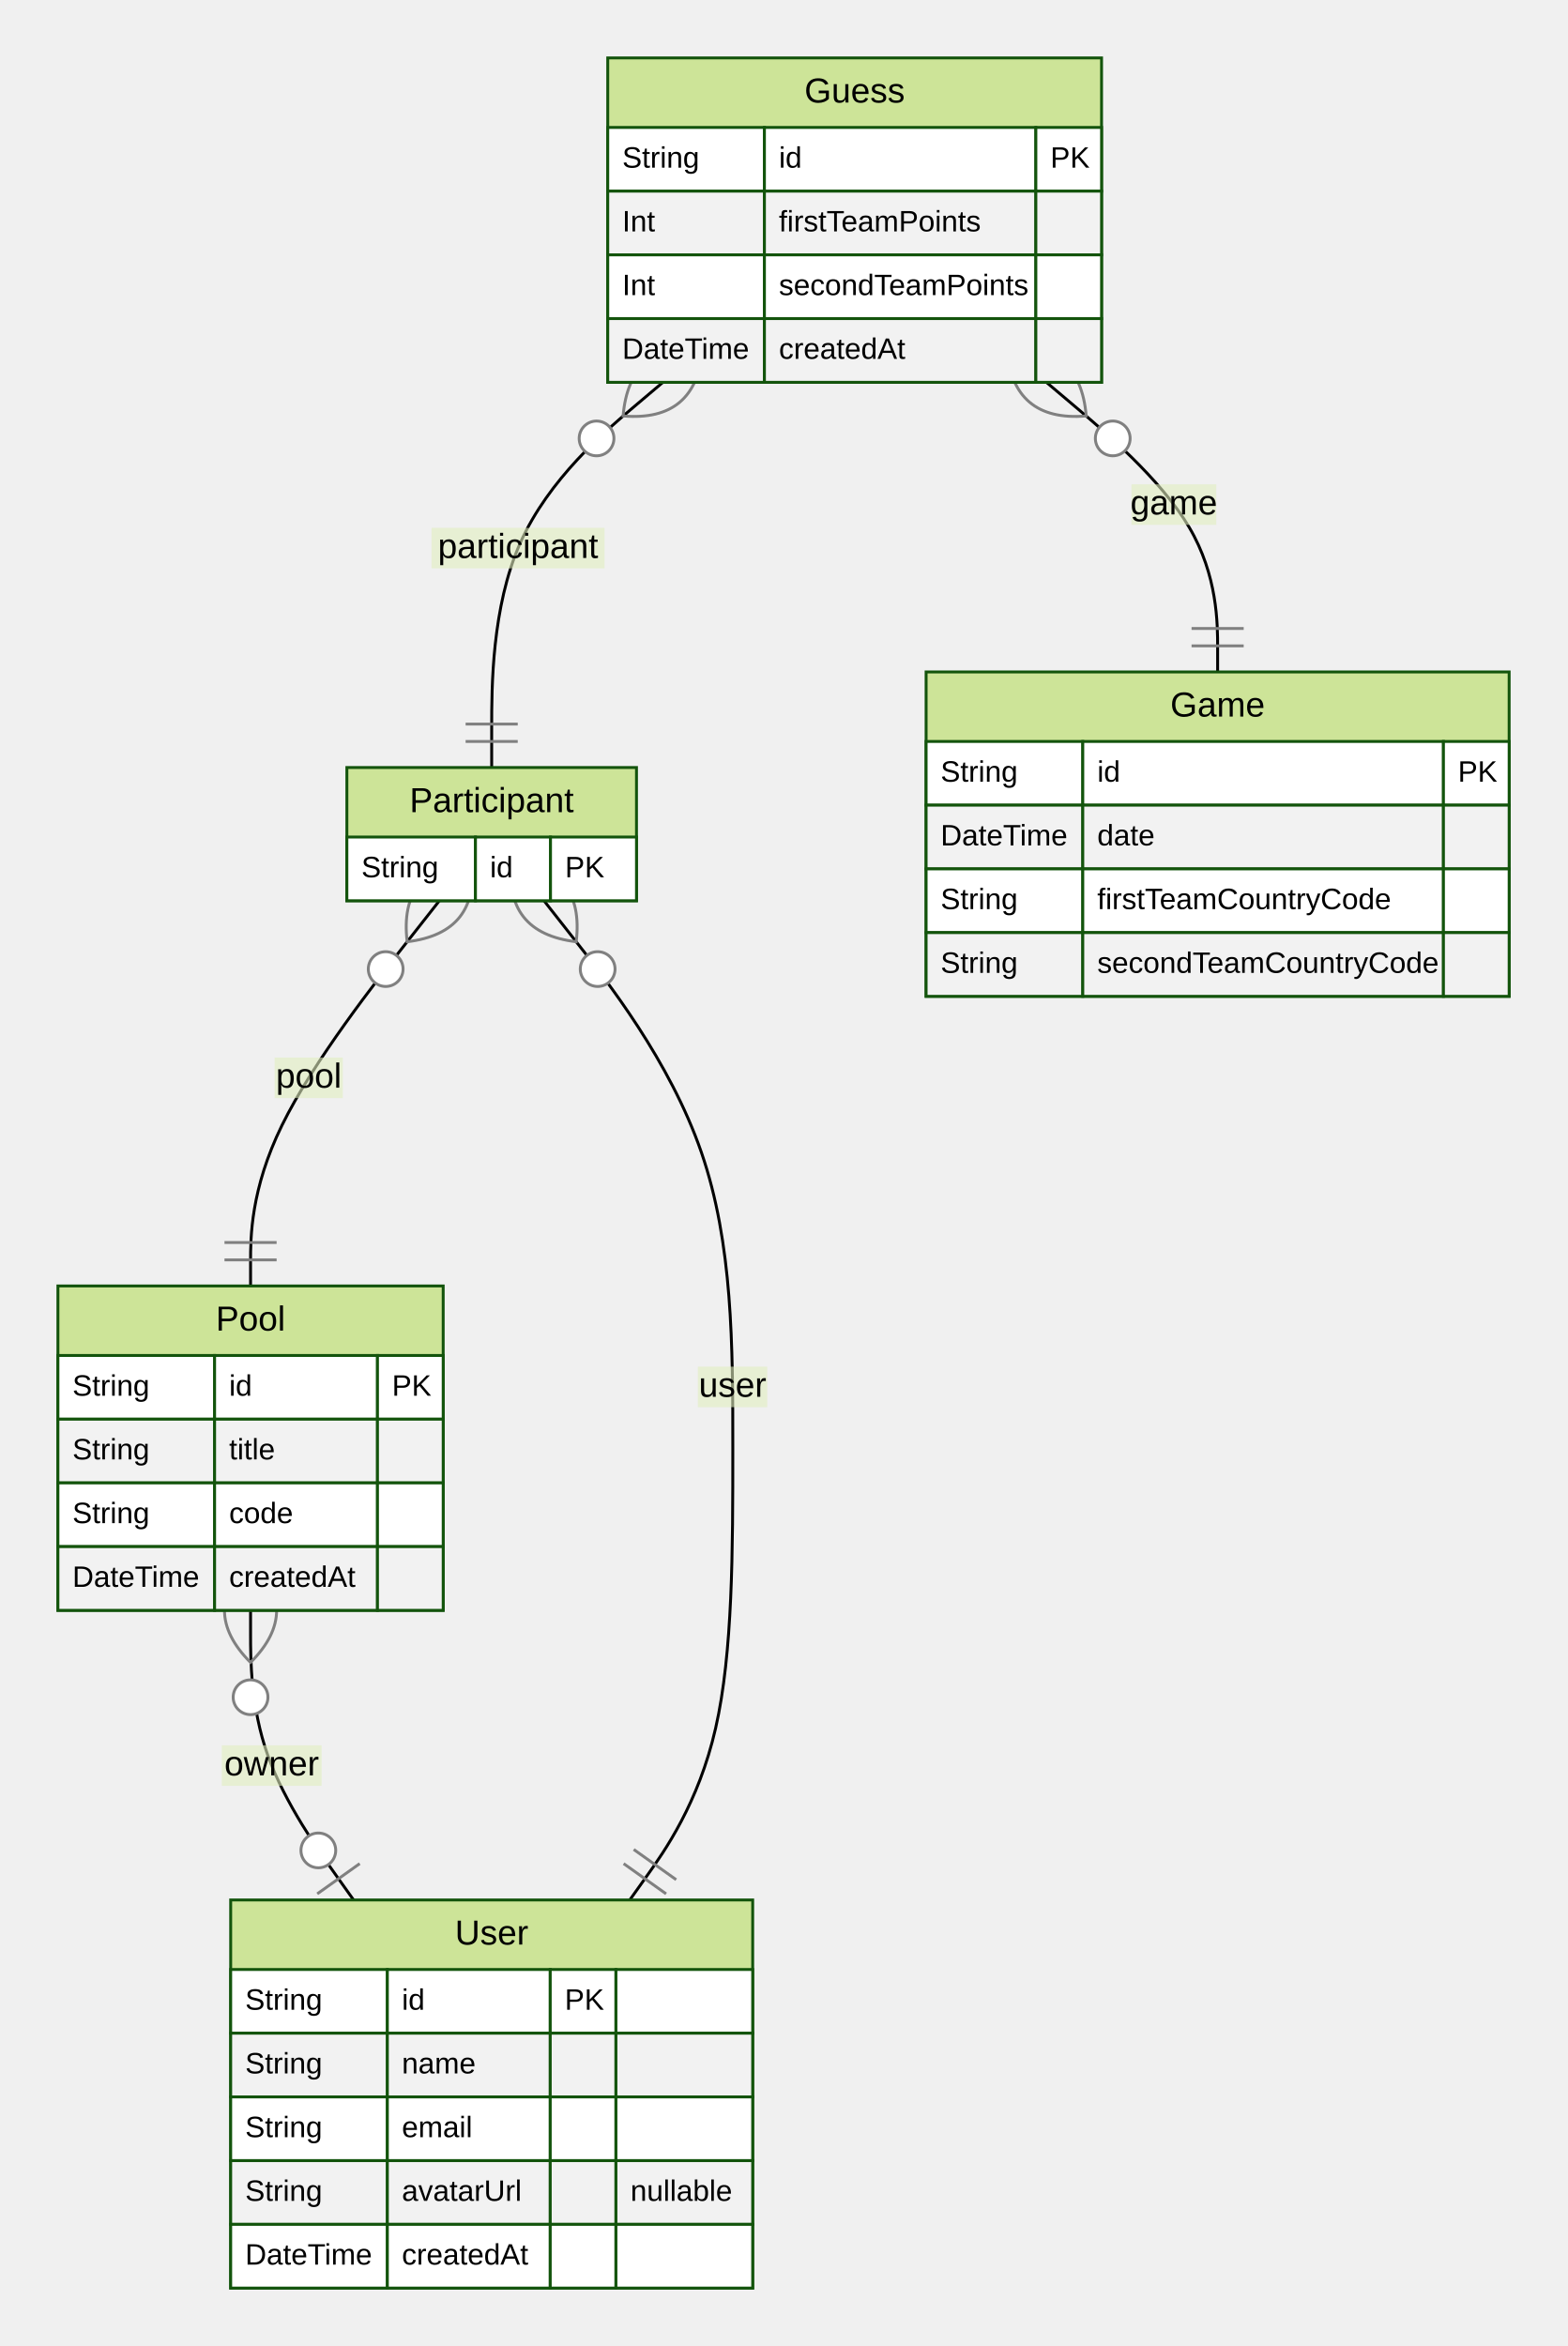
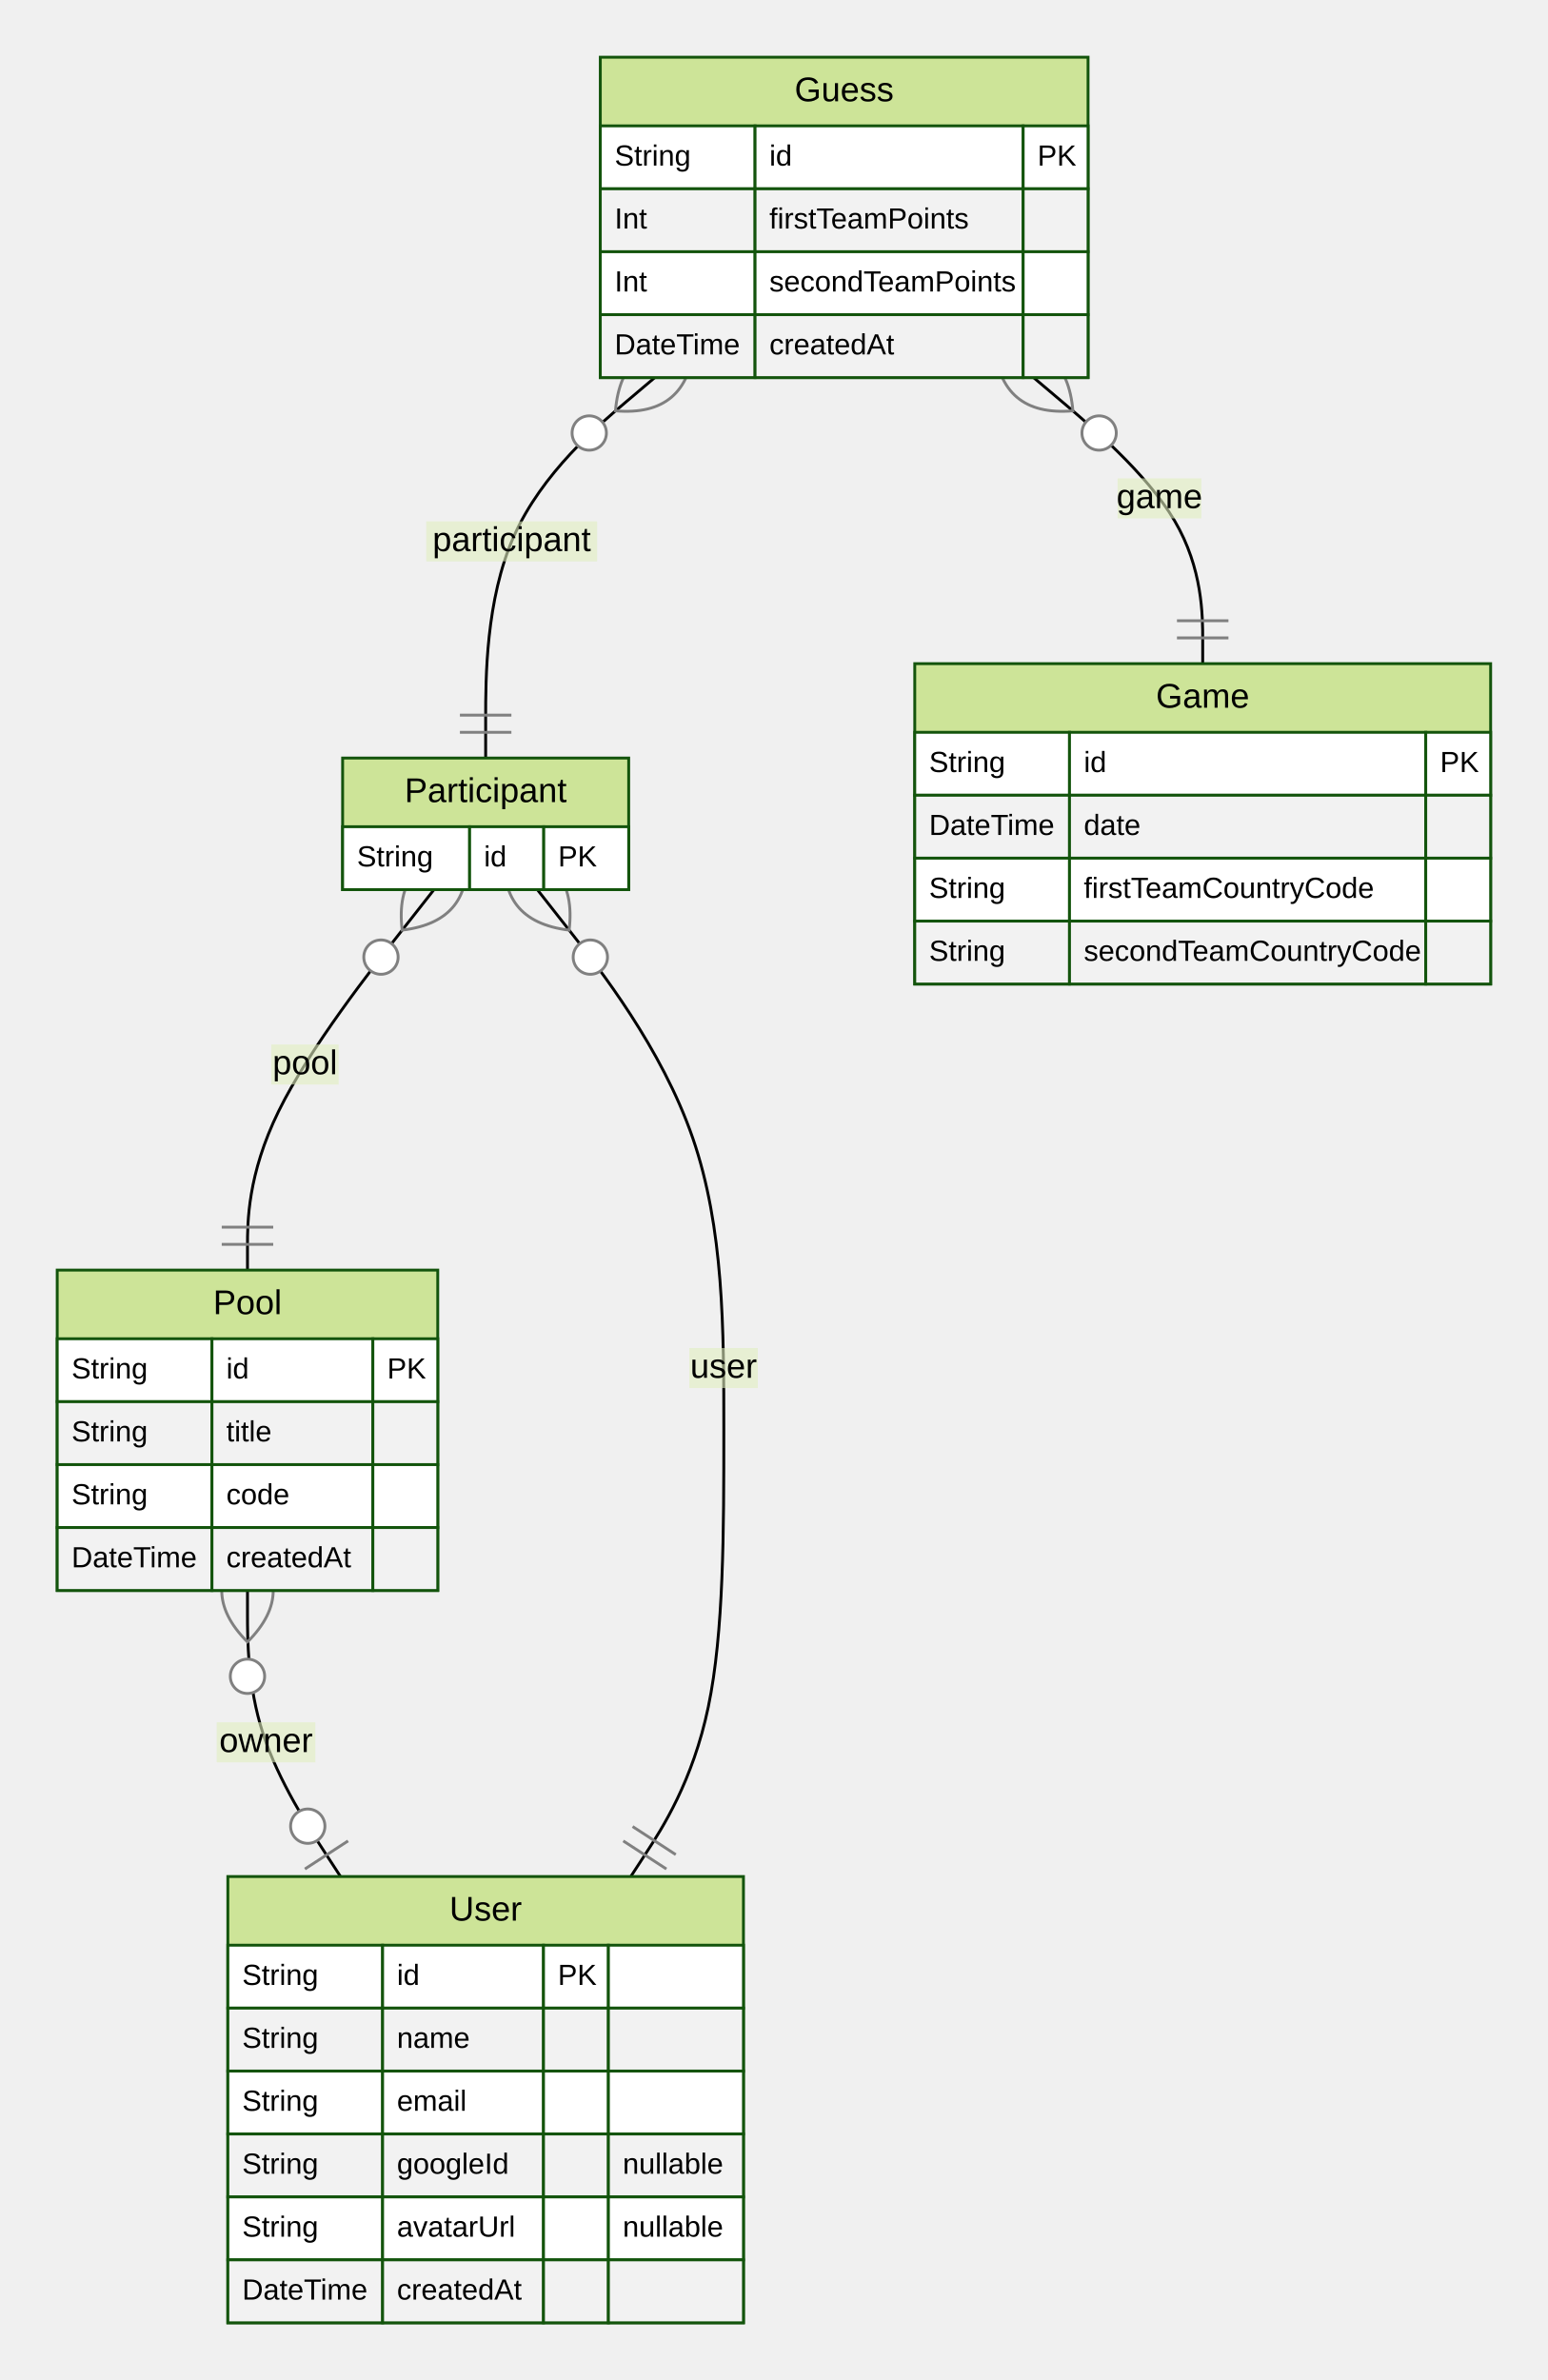
- <svg xmlns="http://www.w3.org/2000/svg" aria-labelledby="chart-title-mermaid-0 chart-desc-mermaid-0" role="img" viewBox="0 0 541.082 810" style="max-width: 541.082px; background-color: white;" width="100%" id="mermaid-0">
+ <svg xmlns="http://www.w3.org/2000/svg" aria-labelledby="chart-title-mermaid-0 chart-desc-mermaid-0" role="img" viewBox="0 0 541.082 832" style="max-width: 541.082px; background-color: white;" width="100%" id="mermaid-0">
  <style>#mermaid-0 {font-family:"trebuchet ms",verdana,arial,sans-serif;font-size:16px;fill:#000000;}#mermaid-0 .error-icon{fill:#552222;}#mermaid-0 .error-text{fill:#552222;stroke:#552222;}#mermaid-0 .edge-thickness-normal{stroke-width:2px;}#mermaid-0 .edge-thickness-thick{stroke-width:3.5px;}#mermaid-0 .edge-pattern-solid{stroke-dasharray:0;}#mermaid-0 .edge-pattern-dashed{stroke-dasharray:3;}#mermaid-0 .edge-pattern-dotted{stroke-dasharray:2;}#mermaid-0 .marker{fill:#000000;stroke:#000000;}#mermaid-0 .marker.cross{stroke:#000000;}#mermaid-0 svg{font-family:"trebuchet ms",verdana,arial,sans-serif;font-size:16px;}#mermaid-0 .entityBox{fill:#cde498;stroke:#13540c;}#mermaid-0 .attributeBoxOdd{fill:#ffffff;stroke:#13540c;}#mermaid-0 .attributeBoxEven{fill:#f2f2f2;stroke:#13540c;}#mermaid-0 .relationshipLabelBox{fill:hsl(78.158, 58.462%, 84.51%);opacity:0.7;background-color:hsl(78.158, 58.462%, 84.51%);}#mermaid-0 .relationshipLabelBox rect{opacity:0.5;}#mermaid-0 .relationshipLine{stroke:#000000;}#mermaid-0 :root{--mermaid-font-family:"trebuchet ms",verdana,arial,sans-serif;}</style>
  <g />
  <defs>
    <marker orient="auto" markerHeight="18" markerWidth="18" refY="9" refX="0" id="ONLY_ONE_START">
      <path d="M9,0 L9,18 M15,0 L15,18" fill="none" stroke="gray" />
    </marker>
  </defs>
  <defs>
    <marker orient="auto" markerHeight="18" markerWidth="18" refY="9" refX="18" id="ONLY_ONE_END">
      <path d="M3,0 L3,18 M9,0 L9,18" fill="none" stroke="gray" />
    </marker>
  </defs>
  <defs>
    <marker orient="auto" markerHeight="18" markerWidth="30" refY="9" refX="0" id="ZERO_OR_ONE_START">
      <circle r="6" cy="9" cx="21" fill="white" stroke="gray" />
      <path d="M9,0 L9,18" fill="none" stroke="gray" />
    </marker>
  </defs>
  <defs>
    <marker orient="auto" markerHeight="18" markerWidth="30" refY="9" refX="30" id="ZERO_OR_ONE_END">
      <circle r="6" cy="9" cx="9" fill="white" stroke="gray" />
      <path d="M21,0 L21,18" fill="none" stroke="gray" />
    </marker>
  </defs>
  <defs>
    <marker orient="auto" markerHeight="36" markerWidth="45" refY="18" refX="18" id="ONE_OR_MORE_START">
      <path d="M0,18 Q 18,0 36,18 Q 18,36 0,18 M42,9 L42,27" fill="none" stroke="gray" />
    </marker>
  </defs>
  <defs>
    <marker orient="auto" markerHeight="36" markerWidth="45" refY="18" refX="27" id="ONE_OR_MORE_END">
      <path d="M3,9 L3,27 M9,18 Q27,0 45,18 Q27,36 9,18" fill="none" stroke="gray" />
    </marker>
  </defs>
  <defs>
    <marker orient="auto" markerHeight="36" markerWidth="57" refY="18" refX="18" id="ZERO_OR_MORE_START">
      <circle r="6" cy="18" cx="48" fill="white" stroke="gray" />
      <path d="M0,18 Q18,0 36,18 Q18,36 0,18" fill="none" stroke="gray" />
    </marker>
  </defs>
  <defs>
    <marker orient="auto" markerHeight="36" markerWidth="57" refY="18" refX="39" id="ZERO_OR_MORE_END">
      <circle r="6" cy="18" cx="9" fill="white" stroke="gray" />
      <path d="M21,18 Q39,0 57,18 Q39,36 21,18" fill="none" stroke="gray" />
    </marker>
  </defs>
-   <path marker-start="url(#ZERO_OR_MORE_START)" marker-end="url(#ZERO_OR_ONE_END)" fill="none" stroke="gray" d="M86.513,556L86.513,564.333C86.513,572.667,86.513,589.333,92.443,606C98.373,622.667,110.233,639.333,116.163,647.667L122.093,656" class="er relationshipLine" />
+   <path marker-start="url(#ZERO_OR_MORE_START)" marker-end="url(#ZERO_OR_ONE_END)" fill="none" stroke="gray" d="M86.513,556L86.513,564.333C86.513,572.667,86.513,589.333,91.934,606C97.354,622.667,108.195,639.333,113.615,647.667L119.035,656" class="er relationshipLine" />
  <path marker-start="url(#ZERO_OR_MORE_START)" marker-end="url(#ONLY_ONE_END)" fill="none" stroke="gray" d="M151.705,311L140.839,324.833C129.974,338.667,108.244,366.333,97.378,388.5C86.513,410.667,86.513,427.333,86.513,435.667L86.513,444" class="er relationshipLine" />
-   <path marker-start="url(#ZERO_OR_MORE_START)" marker-end="url(#ONLY_ONE_END)" fill="none" stroke="gray" d="M187.835,311L198.7,324.833C209.565,338.667,231.296,366.333,242.161,397.833C253.026,429.333,253.026,464.667,253.026,500C253.026,535.333,253.026,570.667,247.096,596.667C241.167,622.667,229.307,639.333,223.377,647.667L217.447,656" class="er relationshipLine" />
+   <path marker-start="url(#ZERO_OR_MORE_START)" marker-end="url(#ONLY_ONE_END)" fill="none" stroke="gray" d="M187.835,311L198.7,324.833C209.565,338.667,231.296,366.333,242.161,397.833C253.026,429.333,253.026,464.667,253.026,500C253.026,535.333,253.026,570.667,247.606,596.667C242.186,622.667,231.345,639.333,225.925,647.667L220.504,656" class="er relationshipLine" />
  <path marker-start="url(#ZERO_OR_MORE_START)" marker-end="url(#ONLY_ONE_END)" fill="none" stroke="gray" d="M361.309,132L371.162,140.333C381.015,148.667,400.72,165.333,410.573,182C420.426,198.667,420.426,215.333,420.426,223.667L420.426,232" class="er relationshipLine" />
  <path marker-start="url(#ZERO_OR_MORE_START)" marker-end="url(#ONLY_ONE_END)" fill="none" stroke="gray" d="M228.887,132L219.034,140.333C209.181,148.667,189.476,165.333,179.623,187.5C169.77,209.667,169.77,237.333,169.77,251.167L169.77,265" class="er relationshipLine" />
  <g transform="translate(20,444 )" id="Pool">
    <rect height="112" width="133.026" y="0" x="0" stroke="gray" fill-opacity="100%" fill="honeydew" class="er entityBox" />
    <text transform="translate(66.51321,12)" style="font-family: &quot;trebuchet ms&quot;, verdana, arial, sans-serif;; font-size: 12px" text-anchor="middle" dominant-baseline="middle" y="0" x="0" id="entity-Pool" class="er entityLabel">Pool</text>
    <rect height="22" width="54.096" y="24" x="0" stroke="gray" fill-opacity="100%" fill="honeydew" class="er attributeBoxOdd" />
    <text transform="translate(5,35)" style="font-family: &quot;trebuchet ms&quot;, verdana, arial, sans-serif;; font-size: 10.2px" text-anchor="left" dominant-baseline="middle" y="0" x="0" id="entity-Pool-attr-1-type" class="er entityLabel">String</text>
    <rect height="22" width="56.243" y="24" x="54.096" stroke="gray" fill-opacity="100%" fill="honeydew" class="er attributeBoxOdd" />
    <text transform="translate(59.09555,35)" style="font-family: &quot;trebuchet ms&quot;, verdana, arial, sans-serif;; font-size: 10.2px" text-anchor="left" dominant-baseline="middle" y="0" x="0" id="entity-Pool-attr-1-name" class="er entityLabel">id</text>
    <rect height="22" width="22.688" y="24" x="110.339" stroke="gray" fill-opacity="100%" fill="honeydew" class="er attributeBoxOdd" />
    <text transform="translate(115.3387,35)" style="font-family: &quot;trebuchet ms&quot;, verdana, arial, sans-serif;; font-size: 10.2px" text-anchor="left" dominant-baseline="middle" y="0" x="0" id="entity-Pool-attr-1-key" class="er entityLabel">PK</text>
    <rect height="22" width="54.096" y="46" x="0" stroke="gray" fill-opacity="100%" fill="honeydew" class="er attributeBoxEven" />
    <text transform="translate(5,57)" style="font-family: &quot;trebuchet ms&quot;, verdana, arial, sans-serif;; font-size: 10.2px" text-anchor="left" dominant-baseline="middle" y="0" x="0" id="entity-Pool-attr-2-type" class="er entityLabel">String</text>
    <rect height="22" width="56.243" y="46" x="54.096" stroke="gray" fill-opacity="100%" fill="honeydew" class="er attributeBoxEven" />
    <text transform="translate(59.09555,57)" style="font-family: &quot;trebuchet ms&quot;, verdana, arial, sans-serif;; font-size: 10.2px" text-anchor="left" dominant-baseline="middle" y="0" x="0" id="entity-Pool-attr-2-name" class="er entityLabel">title</text>
    <rect height="22" width="22.688" y="46" x="110.339" stroke="gray" fill-opacity="100%" fill="honeydew" class="er attributeBoxEven" />
    <text transform="translate(115.3387,57)" style="font-family: &quot;trebuchet ms&quot;, verdana, arial, sans-serif;; font-size: 10.2px" text-anchor="left" dominant-baseline="middle" y="0" x="0" id="entity-Pool-attr-2-key" class="er entityLabel" />
    <rect height="22" width="54.096" y="68" x="0" stroke="gray" fill-opacity="100%" fill="honeydew" class="er attributeBoxOdd" />
    <text transform="translate(5,79)" style="font-family: &quot;trebuchet ms&quot;, verdana, arial, sans-serif;; font-size: 10.2px" text-anchor="left" dominant-baseline="middle" y="0" x="0" id="entity-Pool-attr-3-type" class="er entityLabel">String</text>
    <rect height="22" width="56.243" y="68" x="54.096" stroke="gray" fill-opacity="100%" fill="honeydew" class="er attributeBoxOdd" />
    <text transform="translate(59.09555,79)" style="font-family: &quot;trebuchet ms&quot;, verdana, arial, sans-serif;; font-size: 10.2px" text-anchor="left" dominant-baseline="middle" y="0" x="0" id="entity-Pool-attr-3-name" class="er entityLabel">code</text>
    <rect height="22" width="22.688" y="68" x="110.339" stroke="gray" fill-opacity="100%" fill="honeydew" class="er attributeBoxOdd" />
    <text transform="translate(115.3387,79)" style="font-family: &quot;trebuchet ms&quot;, verdana, arial, sans-serif;; font-size: 10.2px" text-anchor="left" dominant-baseline="middle" y="0" x="0" id="entity-Pool-attr-3-key" class="er entityLabel" />
    <rect height="22" width="54.096" y="90" x="0" stroke="gray" fill-opacity="100%" fill="honeydew" class="er attributeBoxEven" />
    <text transform="translate(5,101)" style="font-family: &quot;trebuchet ms&quot;, verdana, arial, sans-serif;; font-size: 10.2px" text-anchor="left" dominant-baseline="middle" y="0" x="0" id="entity-Pool-attr-4-type" class="er entityLabel">DateTime</text>
    <rect height="22" width="56.243" y="90" x="54.096" stroke="gray" fill-opacity="100%" fill="honeydew" class="er attributeBoxEven" />
    <text transform="translate(59.09555,101)" style="font-family: &quot;trebuchet ms&quot;, verdana, arial, sans-serif;; font-size: 10.2px" text-anchor="left" dominant-baseline="middle" y="0" x="0" id="entity-Pool-attr-4-name" class="er entityLabel">createdAt</text>
    <rect height="22" width="22.688" y="90" x="110.339" stroke="gray" fill-opacity="100%" fill="honeydew" class="er attributeBoxEven" />
    <text transform="translate(115.3387,101)" style="font-family: &quot;trebuchet ms&quot;, verdana, arial, sans-serif;; font-size: 10.2px" text-anchor="left" dominant-baseline="middle" y="0" x="0" id="entity-Pool-attr-4-key" class="er entityLabel" />
  </g>
  <g transform="translate(119.7698,265 )" id="Participant">
    <rect height="46" width="100" y="0" x="0" stroke="gray" fill-opacity="100%" fill="honeydew" class="er entityBox" />
    <text transform="translate(50,12)" style="font-family: &quot;trebuchet ms&quot;, verdana, arial, sans-serif;; font-size: 12px" text-anchor="middle" dominant-baseline="middle" y="0" x="0" id="entity-Participant" class="er entityLabel">Participant</text>
    <rect height="22" width="44.399" y="24" x="0" stroke="gray" fill-opacity="100%" fill="honeydew" class="er attributeBoxOdd" />
    <text transform="translate(5,35)" style="font-family: &quot;trebuchet ms&quot;, verdana, arial, sans-serif;; font-size: 10.2px" text-anchor="left" dominant-baseline="middle" y="0" x="0" id="entity-Participant-attr-1-type" class="er entityLabel">String</text>
    <rect height="22" width="25.911" y="24" x="44.399" stroke="gray" fill-opacity="100%" fill="honeydew" class="er attributeBoxOdd" />
    <text transform="translate(49.39862,35)" style="font-family: &quot;trebuchet ms&quot;, verdana, arial, sans-serif;; font-size: 10.2px" text-anchor="left" dominant-baseline="middle" y="0" x="0" id="entity-Participant-attr-1-name" class="er entityLabel">id</text>
    <rect height="22" width="29.69" y="24" x="70.31" stroke="gray" fill-opacity="100%" fill="honeydew" class="er attributeBoxOdd" />
    <text transform="translate(75.30976,35)" style="font-family: &quot;trebuchet ms&quot;, verdana, arial, sans-serif;; font-size: 10.2px" text-anchor="left" dominant-baseline="middle" y="0" x="0" id="entity-Participant-attr-1-key" class="er entityLabel">PK</text>
  </g>
  <g transform="translate(79.65034,656 )" id="User">
-     <rect height="134" width="180.239" y="0" x="0" stroke="gray" fill-opacity="100%" fill="honeydew" class="er entityBox" />
+     <rect height="156" width="180.239" y="0" x="0" stroke="gray" fill-opacity="100%" fill="honeydew" class="er entityBox" />
    <text transform="translate(90.11948,12)" style="font-family: &quot;trebuchet ms&quot;, verdana, arial, sans-serif;; font-size: 12px" text-anchor="middle" dominant-baseline="middle" y="0" x="0" id="entity-User" class="er entityLabel">User</text>
    <rect height="22" width="54.096" y="24" x="0" stroke="gray" fill-opacity="100%" fill="honeydew" class="er attributeBoxOdd" />
    <text transform="translate(5,35)" style="font-family: &quot;trebuchet ms&quot;, verdana, arial, sans-serif;; font-size: 10.2px" text-anchor="left" dominant-baseline="middle" y="0" x="0" id="entity-User-attr-1-type" class="er entityLabel">String</text>
    <rect height="22" width="56.243" y="24" x="54.096" stroke="gray" fill-opacity="100%" fill="honeydew" class="er attributeBoxOdd" />
    <text transform="translate(59.09555,35)" style="font-family: &quot;trebuchet ms&quot;, verdana, arial, sans-serif;; font-size: 10.2px" text-anchor="left" dominant-baseline="middle" y="0" x="0" id="entity-User-attr-1-name" class="er entityLabel">id</text>
    <rect height="22" width="22.688" y="24" x="110.339" stroke="gray" fill-opacity="100%" fill="honeydew" class="er attributeBoxOdd" />
    <text transform="translate(115.3387,35)" style="font-family: &quot;trebuchet ms&quot;, verdana, arial, sans-serif;; font-size: 10.2px" text-anchor="left" dominant-baseline="middle" y="0" x="0" id="entity-User-attr-1-key" class="er entityLabel">PK</text>
    <rect height="22" width="47.213" y="24" x="133.026" stroke="gray" fill-opacity="100%" fill="honeydew" class="er attributeBoxOdd" />
    <text transform="translate(138.0264,35)" style="font-family: &quot;trebuchet ms&quot;, verdana, arial, sans-serif;; font-size: 10.2px" text-anchor="left" dominant-baseline="middle" y="0" x="0" id="entity-User-attr-1-comment" class="er entityLabel" />
    <rect height="22" width="54.096" y="46" x="0" stroke="gray" fill-opacity="100%" fill="honeydew" class="er attributeBoxEven" />
    <text transform="translate(5,57)" style="font-family: &quot;trebuchet ms&quot;, verdana, arial, sans-serif;; font-size: 10.2px" text-anchor="left" dominant-baseline="middle" y="0" x="0" id="entity-User-attr-2-type" class="er entityLabel">String</text>
    <rect height="22" width="56.243" y="46" x="54.096" stroke="gray" fill-opacity="100%" fill="honeydew" class="er attributeBoxEven" />
    <text transform="translate(59.09555,57)" style="font-family: &quot;trebuchet ms&quot;, verdana, arial, sans-serif;; font-size: 10.2px" text-anchor="left" dominant-baseline="middle" y="0" x="0" id="entity-User-attr-2-name" class="er entityLabel">name</text>
    <rect height="22" width="22.688" y="46" x="110.339" stroke="gray" fill-opacity="100%" fill="honeydew" class="er attributeBoxEven" />
    <text transform="translate(115.3387,57)" style="font-family: &quot;trebuchet ms&quot;, verdana, arial, sans-serif;; font-size: 10.2px" text-anchor="left" dominant-baseline="middle" y="0" x="0" id="entity-User-attr-2-key" class="er entityLabel" />
    <rect height="22" width="47.213" y="46" x="133.026" stroke="gray" fill-opacity="100%" fill="honeydew" class="er attributeBoxEven" />
    <text transform="translate(138.0264,57)" style="font-family: &quot;trebuchet ms&quot;, verdana, arial, sans-serif;; font-size: 10.2px" text-anchor="left" dominant-baseline="middle" y="0" x="0" id="entity-User-attr-2-comment" class="er entityLabel" />
    <rect height="22" width="54.096" y="68" x="0" stroke="gray" fill-opacity="100%" fill="honeydew" class="er attributeBoxOdd" />
    <text transform="translate(5,79)" style="font-family: &quot;trebuchet ms&quot;, verdana, arial, sans-serif;; font-size: 10.2px" text-anchor="left" dominant-baseline="middle" y="0" x="0" id="entity-User-attr-3-type" class="er entityLabel">String</text>
    <rect height="22" width="56.243" y="68" x="54.096" stroke="gray" fill-opacity="100%" fill="honeydew" class="er attributeBoxOdd" />
    <text transform="translate(59.09555,79)" style="font-family: &quot;trebuchet ms&quot;, verdana, arial, sans-serif;; font-size: 10.2px" text-anchor="left" dominant-baseline="middle" y="0" x="0" id="entity-User-attr-3-name" class="er entityLabel">email</text>
    <rect height="22" width="22.688" y="68" x="110.339" stroke="gray" fill-opacity="100%" fill="honeydew" class="er attributeBoxOdd" />
    <text transform="translate(115.3387,79)" style="font-family: &quot;trebuchet ms&quot;, verdana, arial, sans-serif;; font-size: 10.2px" text-anchor="left" dominant-baseline="middle" y="0" x="0" id="entity-User-attr-3-key" class="er entityLabel" />
    <rect height="22" width="47.213" y="68" x="133.026" stroke="gray" fill-opacity="100%" fill="honeydew" class="er attributeBoxOdd" />
    <text transform="translate(138.0264,79)" style="font-family: &quot;trebuchet ms&quot;, verdana, arial, sans-serif;; font-size: 10.2px" text-anchor="left" dominant-baseline="middle" y="0" x="0" id="entity-User-attr-3-comment" class="er entityLabel" />
    <rect height="22" width="54.096" y="90" x="0" stroke="gray" fill-opacity="100%" fill="honeydew" class="er attributeBoxEven" />
    <text transform="translate(5,101)" style="font-family: &quot;trebuchet ms&quot;, verdana, arial, sans-serif;; font-size: 10.2px" text-anchor="left" dominant-baseline="middle" y="0" x="0" id="entity-User-attr-4-type" class="er entityLabel">String</text>
    <rect height="22" width="56.243" y="90" x="54.096" stroke="gray" fill-opacity="100%" fill="honeydew" class="er attributeBoxEven" />
-     <text transform="translate(59.09555,101)" style="font-family: &quot;trebuchet ms&quot;, verdana, arial, sans-serif;; font-size: 10.2px" text-anchor="left" dominant-baseline="middle" y="0" x="0" id="entity-User-attr-4-name" class="er entityLabel">avatarUrl</text>
+     <text transform="translate(59.09555,101)" style="font-family: &quot;trebuchet ms&quot;, verdana, arial, sans-serif;; font-size: 10.2px" text-anchor="left" dominant-baseline="middle" y="0" x="0" id="entity-User-attr-4-name" class="er entityLabel">googleId</text>
    <rect height="22" width="22.688" y="90" x="110.339" stroke="gray" fill-opacity="100%" fill="honeydew" class="er attributeBoxEven" />
    <text transform="translate(115.3387,101)" style="font-family: &quot;trebuchet ms&quot;, verdana, arial, sans-serif;; font-size: 10.2px" text-anchor="left" dominant-baseline="middle" y="0" x="0" id="entity-User-attr-4-key" class="er entityLabel" />
    <rect height="22" width="47.213" y="90" x="133.026" stroke="gray" fill-opacity="100%" fill="honeydew" class="er attributeBoxEven" />
    <text transform="translate(138.0264,101)" style="font-family: &quot;trebuchet ms&quot;, verdana, arial, sans-serif;; font-size: 10.2px" text-anchor="left" dominant-baseline="middle" y="0" x="0" id="entity-User-attr-4-comment" class="er entityLabel">nullable</text>
    <rect height="22" width="54.096" y="112" x="0" stroke="gray" fill-opacity="100%" fill="honeydew" class="er attributeBoxOdd" />
-     <text transform="translate(5,123)" style="font-family: &quot;trebuchet ms&quot;, verdana, arial, sans-serif;; font-size: 10.2px" text-anchor="left" dominant-baseline="middle" y="0" x="0" id="entity-User-attr-5-type" class="er entityLabel">DateTime</text>
+     <text transform="translate(5,123)" style="font-family: &quot;trebuchet ms&quot;, verdana, arial, sans-serif;; font-size: 10.2px" text-anchor="left" dominant-baseline="middle" y="0" x="0" id="entity-User-attr-5-type" class="er entityLabel">String</text>
    <rect height="22" width="56.243" y="112" x="54.096" stroke="gray" fill-opacity="100%" fill="honeydew" class="er attributeBoxOdd" />
-     <text transform="translate(59.09555,123)" style="font-family: &quot;trebuchet ms&quot;, verdana, arial, sans-serif;; font-size: 10.2px" text-anchor="left" dominant-baseline="middle" y="0" x="0" id="entity-User-attr-5-name" class="er entityLabel">createdAt</text>
+     <text transform="translate(59.09555,123)" style="font-family: &quot;trebuchet ms&quot;, verdana, arial, sans-serif;; font-size: 10.2px" text-anchor="left" dominant-baseline="middle" y="0" x="0" id="entity-User-attr-5-name" class="er entityLabel">avatarUrl</text>
    <rect height="22" width="22.688" y="112" x="110.339" stroke="gray" fill-opacity="100%" fill="honeydew" class="er attributeBoxOdd" />
    <text transform="translate(115.3387,123)" style="font-family: &quot;trebuchet ms&quot;, verdana, arial, sans-serif;; font-size: 10.2px" text-anchor="left" dominant-baseline="middle" y="0" x="0" id="entity-User-attr-5-key" class="er entityLabel" />
    <rect height="22" width="47.213" y="112" x="133.026" stroke="gray" fill-opacity="100%" fill="honeydew" class="er attributeBoxOdd" />
-     <text transform="translate(138.0264,123)" style="font-family: &quot;trebuchet ms&quot;, verdana, arial, sans-serif;; font-size: 10.2px" text-anchor="left" dominant-baseline="middle" y="0" x="0" id="entity-User-attr-5-comment" class="er entityLabel" />
+     <text transform="translate(138.0264,123)" style="font-family: &quot;trebuchet ms&quot;, verdana, arial, sans-serif;; font-size: 10.2px" text-anchor="left" dominant-baseline="middle" y="0" x="0" id="entity-User-attr-5-comment" class="er entityLabel">nullable</text>
+     <rect height="22" width="54.096" y="134" x="0" stroke="gray" fill-opacity="100%" fill="honeydew" class="er attributeBoxEven" />
+     <text transform="translate(5,145)" style="font-family: &quot;trebuchet ms&quot;, verdana, arial, sans-serif;; font-size: 10.2px" text-anchor="left" dominant-baseline="middle" y="0" x="0" id="entity-User-attr-6-type" class="er entityLabel">DateTime</text>
+     <rect height="22" width="56.243" y="134" x="54.096" stroke="gray" fill-opacity="100%" fill="honeydew" class="er attributeBoxEven" />
+     <text transform="translate(59.09555,145)" style="font-family: &quot;trebuchet ms&quot;, verdana, arial, sans-serif;; font-size: 10.2px" text-anchor="left" dominant-baseline="middle" y="0" x="0" id="entity-User-attr-6-name" class="er entityLabel">createdAt</text>
+     <rect height="22" width="22.688" y="134" x="110.339" stroke="gray" fill-opacity="100%" fill="honeydew" class="er attributeBoxEven" />
+     <text transform="translate(115.3387,145)" style="font-family: &quot;trebuchet ms&quot;, verdana, arial, sans-serif;; font-size: 10.2px" text-anchor="left" dominant-baseline="middle" y="0" x="0" id="entity-User-attr-6-key" class="er entityLabel" />
+     <rect height="22" width="47.213" y="134" x="133.026" stroke="gray" fill-opacity="100%" fill="honeydew" class="er attributeBoxEven" />
+     <text transform="translate(138.0264,145)" style="font-family: &quot;trebuchet ms&quot;, verdana, arial, sans-serif;; font-size: 10.2px" text-anchor="left" dominant-baseline="middle" y="0" x="0" id="entity-User-attr-6-comment" class="er entityLabel" />
  </g>
  <g transform="translate(319.7698,232 )" id="Game">
    <rect height="112" width="201.312" y="0" x="0" stroke="gray" fill-opacity="100%" fill="honeydew" class="er entityBox" />
    <text transform="translate(100.6562,12)" style="font-family: &quot;trebuchet ms&quot;, verdana, arial, sans-serif;; font-size: 12px" text-anchor="middle" dominant-baseline="middle" y="0" x="0" id="entity-Game" class="er entityLabel">Game</text>
    <rect height="22" width="54.096" y="24" x="0" stroke="gray" fill-opacity="100%" fill="honeydew" class="er attributeBoxOdd" />
    <text transform="translate(5,35)" style="font-family: &quot;trebuchet ms&quot;, verdana, arial, sans-serif;; font-size: 10.2px" text-anchor="left" dominant-baseline="middle" y="0" x="0" id="entity-Game-attr-1-type" class="er entityLabel">String</text>
    <rect height="22" width="124.529" y="24" x="54.096" stroke="gray" fill-opacity="100%" fill="honeydew" class="er attributeBoxOdd" />
    <text transform="translate(59.09555,35)" style="font-family: &quot;trebuchet ms&quot;, verdana, arial, sans-serif;; font-size: 10.2px" text-anchor="left" dominant-baseline="middle" y="0" x="0" id="entity-Game-attr-1-name" class="er entityLabel">id</text>
    <rect height="22" width="22.688" y="24" x="178.625" stroke="gray" fill-opacity="100%" fill="honeydew" class="er attributeBoxOdd" />
    <text transform="translate(183.6248,35)" style="font-family: &quot;trebuchet ms&quot;, verdana, arial, sans-serif;; font-size: 10.2px" text-anchor="left" dominant-baseline="middle" y="0" x="0" id="entity-Game-attr-1-key" class="er entityLabel">PK</text>
    <rect height="22" width="54.096" y="46" x="0" stroke="gray" fill-opacity="100%" fill="honeydew" class="er attributeBoxEven" />
    <text transform="translate(5,57)" style="font-family: &quot;trebuchet ms&quot;, verdana, arial, sans-serif;; font-size: 10.2px" text-anchor="left" dominant-baseline="middle" y="0" x="0" id="entity-Game-attr-2-type" class="er entityLabel">DateTime</text>
    <rect height="22" width="124.529" y="46" x="54.096" stroke="gray" fill-opacity="100%" fill="honeydew" class="er attributeBoxEven" />
    <text transform="translate(59.09555,57)" style="font-family: &quot;trebuchet ms&quot;, verdana, arial, sans-serif;; font-size: 10.2px" text-anchor="left" dominant-baseline="middle" y="0" x="0" id="entity-Game-attr-2-name" class="er entityLabel">date</text>
    <rect height="22" width="22.688" y="46" x="178.625" stroke="gray" fill-opacity="100%" fill="honeydew" class="er attributeBoxEven" />
    <text transform="translate(183.6248,57)" style="font-family: &quot;trebuchet ms&quot;, verdana, arial, sans-serif;; font-size: 10.2px" text-anchor="left" dominant-baseline="middle" y="0" x="0" id="entity-Game-attr-2-key" class="er entityLabel" />
    <rect height="22" width="54.096" y="68" x="0" stroke="gray" fill-opacity="100%" fill="honeydew" class="er attributeBoxOdd" />
    <text transform="translate(5,79)" style="font-family: &quot;trebuchet ms&quot;, verdana, arial, sans-serif;; font-size: 10.2px" text-anchor="left" dominant-baseline="middle" y="0" x="0" id="entity-Game-attr-3-type" class="er entityLabel">String</text>
    <rect height="22" width="124.529" y="68" x="54.096" stroke="gray" fill-opacity="100%" fill="honeydew" class="er attributeBoxOdd" />
    <text transform="translate(59.09555,79)" style="font-family: &quot;trebuchet ms&quot;, verdana, arial, sans-serif;; font-size: 10.2px" text-anchor="left" dominant-baseline="middle" y="0" x="0" id="entity-Game-attr-3-name" class="er entityLabel">firstTeamCountryCode</text>
    <rect height="22" width="22.688" y="68" x="178.625" stroke="gray" fill-opacity="100%" fill="honeydew" class="er attributeBoxOdd" />
    <text transform="translate(183.6248,79)" style="font-family: &quot;trebuchet ms&quot;, verdana, arial, sans-serif;; font-size: 10.2px" text-anchor="left" dominant-baseline="middle" y="0" x="0" id="entity-Game-attr-3-key" class="er entityLabel" />
    <rect height="22" width="54.096" y="90" x="0" stroke="gray" fill-opacity="100%" fill="honeydew" class="er attributeBoxEven" />
    <text transform="translate(5,101)" style="font-family: &quot;trebuchet ms&quot;, verdana, arial, sans-serif;; font-size: 10.2px" text-anchor="left" dominant-baseline="middle" y="0" x="0" id="entity-Game-attr-4-type" class="er entityLabel">String</text>
    <rect height="22" width="124.529" y="90" x="54.096" stroke="gray" fill-opacity="100%" fill="honeydew" class="er attributeBoxEven" />
    <text transform="translate(59.09555,101)" style="font-family: &quot;trebuchet ms&quot;, verdana, arial, sans-serif;; font-size: 10.2px" text-anchor="left" dominant-baseline="middle" y="0" x="0" id="entity-Game-attr-4-name" class="er entityLabel">secondTeamCountryCode</text>
    <rect height="22" width="22.688" y="90" x="178.625" stroke="gray" fill-opacity="100%" fill="honeydew" class="er attributeBoxEven" />
    <text transform="translate(183.6248,101)" style="font-family: &quot;trebuchet ms&quot;, verdana, arial, sans-serif;; font-size: 10.2px" text-anchor="left" dominant-baseline="middle" y="0" x="0" id="entity-Game-attr-4-key" class="er entityLabel" />
  </g>
  <g transform="translate(209.8457,20 )" id="Guess">
    <rect height="112" width="170.504" y="0" x="0" stroke="gray" fill-opacity="100%" fill="honeydew" class="er entityBox" />
    <text transform="translate(85.2522,12)" style="font-family: &quot;trebuchet ms&quot;, verdana, arial, sans-serif;; font-size: 12px" text-anchor="middle" dominant-baseline="middle" y="0" x="0" id="entity-Guess" class="er entityLabel">Guess</text>
    <rect height="22" width="54.096" y="24" x="0" stroke="gray" fill-opacity="100%" fill="honeydew" class="er attributeBoxOdd" />
    <text transform="translate(5,35)" style="font-family: &quot;trebuchet ms&quot;, verdana, arial, sans-serif;; font-size: 10.2px" text-anchor="left" dominant-baseline="middle" y="0" x="0" id="entity-Guess-attr-1-type" class="er entityLabel">String</text>
    <rect height="22" width="93.721" y="24" x="54.096" stroke="gray" fill-opacity="100%" fill="honeydew" class="er attributeBoxOdd" />
    <text transform="translate(59.09555,35)" style="font-family: &quot;trebuchet ms&quot;, verdana, arial, sans-serif;; font-size: 10.2px" text-anchor="left" dominant-baseline="middle" y="0" x="0" id="entity-Guess-attr-1-name" class="er entityLabel">id</text>
    <rect height="22" width="22.688" y="24" x="147.817" stroke="gray" fill-opacity="100%" fill="honeydew" class="er attributeBoxOdd" />
    <text transform="translate(152.8167,35)" style="font-family: &quot;trebuchet ms&quot;, verdana, arial, sans-serif;; font-size: 10.2px" text-anchor="left" dominant-baseline="middle" y="0" x="0" id="entity-Guess-attr-1-key" class="er entityLabel">PK</text>
    <rect height="22" width="54.096" y="46" x="0" stroke="gray" fill-opacity="100%" fill="honeydew" class="er attributeBoxEven" />
    <text transform="translate(5,57)" style="font-family: &quot;trebuchet ms&quot;, verdana, arial, sans-serif;; font-size: 10.2px" text-anchor="left" dominant-baseline="middle" y="0" x="0" id="entity-Guess-attr-2-type" class="er entityLabel">Int</text>
    <rect height="22" width="93.721" y="46" x="54.096" stroke="gray" fill-opacity="100%" fill="honeydew" class="er attributeBoxEven" />
    <text transform="translate(59.09555,57)" style="font-family: &quot;trebuchet ms&quot;, verdana, arial, sans-serif;; font-size: 10.2px" text-anchor="left" dominant-baseline="middle" y="0" x="0" id="entity-Guess-attr-2-name" class="er entityLabel">firstTeamPoints</text>
    <rect height="22" width="22.688" y="46" x="147.817" stroke="gray" fill-opacity="100%" fill="honeydew" class="er attributeBoxEven" />
    <text transform="translate(152.8167,57)" style="font-family: &quot;trebuchet ms&quot;, verdana, arial, sans-serif;; font-size: 10.2px" text-anchor="left" dominant-baseline="middle" y="0" x="0" id="entity-Guess-attr-2-key" class="er entityLabel" />
    <rect height="22" width="54.096" y="68" x="0" stroke="gray" fill-opacity="100%" fill="honeydew" class="er attributeBoxOdd" />
    <text transform="translate(5,79)" style="font-family: &quot;trebuchet ms&quot;, verdana, arial, sans-serif;; font-size: 10.2px" text-anchor="left" dominant-baseline="middle" y="0" x="0" id="entity-Guess-attr-3-type" class="er entityLabel">Int</text>
    <rect height="22" width="93.721" y="68" x="54.096" stroke="gray" fill-opacity="100%" fill="honeydew" class="er attributeBoxOdd" />
    <text transform="translate(59.09555,79)" style="font-family: &quot;trebuchet ms&quot;, verdana, arial, sans-serif;; font-size: 10.2px" text-anchor="left" dominant-baseline="middle" y="0" x="0" id="entity-Guess-attr-3-name" class="er entityLabel">secondTeamPoints</text>
    <rect height="22" width="22.688" y="68" x="147.817" stroke="gray" fill-opacity="100%" fill="honeydew" class="er attributeBoxOdd" />
    <text transform="translate(152.8167,79)" style="font-family: &quot;trebuchet ms&quot;, verdana, arial, sans-serif;; font-size: 10.2px" text-anchor="left" dominant-baseline="middle" y="0" x="0" id="entity-Guess-attr-3-key" class="er entityLabel" />
    <rect height="22" width="54.096" y="90" x="0" stroke="gray" fill-opacity="100%" fill="honeydew" class="er attributeBoxEven" />
    <text transform="translate(5,101)" style="font-family: &quot;trebuchet ms&quot;, verdana, arial, sans-serif;; font-size: 10.2px" text-anchor="left" dominant-baseline="middle" y="0" x="0" id="entity-Guess-attr-4-type" class="er entityLabel">DateTime</text>
    <rect height="22" width="93.721" y="90" x="54.096" stroke="gray" fill-opacity="100%" fill="honeydew" class="er attributeBoxEven" />
    <text transform="translate(59.09555,101)" style="font-family: &quot;trebuchet ms&quot;, verdana, arial, sans-serif;; font-size: 10.2px" text-anchor="left" dominant-baseline="middle" y="0" x="0" id="entity-Guess-attr-4-name" class="er entityLabel">createdAt</text>
    <rect height="22" width="22.688" y="90" x="147.817" stroke="gray" fill-opacity="100%" fill="honeydew" class="er attributeBoxEven" />
    <text transform="translate(152.8167,101)" style="font-family: &quot;trebuchet ms&quot;, verdana, arial, sans-serif;; font-size: 10.2px" text-anchor="left" dominant-baseline="middle" y="0" x="0" id="entity-Guess-attr-4-key" class="er entityLabel" />
  </g>
-   <rect fill-opacity="85%" fill="white" height="14" width="34.471" y="602.592" x="76.574" class="er relationshipLabelBox" />
-   <text style="font-family: &quot;trebuchet ms&quot;, verdana, arial, sans-serif;; font-size: 12px" dominant-baseline="middle" text-anchor="middle" y="609.592" x="93.81" id="rel1" class="er relationshipLabel">owner</text>
+   <rect fill-opacity="85%" fill="white" height="14" width="34.471" y="602.078" x="75.759" class="er relationshipLabelBox" />
+   <text style="font-family: &quot;trebuchet ms&quot;, verdana, arial, sans-serif;; font-size: 12px" dominant-baseline="middle" text-anchor="middle" y="609.078" x="92.994" id="rel1" class="er relationshipLabel">owner</text>
  <rect fill-opacity="85%" fill="white" height="14" width="23.564" y="365.133" x="94.824" class="er relationshipLabelBox" />
  <text style="font-family: &quot;trebuchet ms&quot;, verdana, arial, sans-serif;; font-size: 12px" dominant-baseline="middle" text-anchor="middle" y="372.133" x="106.606" id="rel2" class="er relationshipLabel">pool</text>
-   <rect fill-opacity="85%" fill="white" height="14" width="23.959" y="471.862" x="240.96" class="er relationshipLabelBox" />
-   <text style="font-family: &quot;trebuchet ms&quot;, verdana, arial, sans-serif;; font-size: 12px" dominant-baseline="middle" text-anchor="middle" y="478.862" x="252.94" id="rel3" class="er relationshipLabel">user</text>
+   <rect fill-opacity="85%" fill="white" height="14" width="23.959" y="471.248" x="240.952" class="er relationshipLabelBox" />
+   <text style="font-family: &quot;trebuchet ms&quot;, verdana, arial, sans-serif;; font-size: 12px" dominant-baseline="middle" text-anchor="middle" y="478.248" x="252.932" id="rel3" class="er relationshipLabel">user</text>
  <rect fill-opacity="85%" fill="white" height="14" width="29.289" y="167.222" x="390.665" class="er relationshipLabelBox" />
  <text style="font-family: &quot;trebuchet ms&quot;, verdana, arial, sans-serif;; font-size: 12px" dominant-baseline="middle" text-anchor="middle" y="174.222" x="405.31" id="rel4" class="er relationshipLabel">game</text>
  <rect fill-opacity="85%" fill="white" height="14" width="59.744" y="182.256" x="148.995" class="er relationshipLabelBox" />
  <text style="font-family: &quot;trebuchet ms&quot;, verdana, arial, sans-serif;; font-size: 12px" dominant-baseline="middle" text-anchor="middle" y="189.256" x="178.867" id="rel5" class="er relationshipLabel">participant</text>
</svg>
